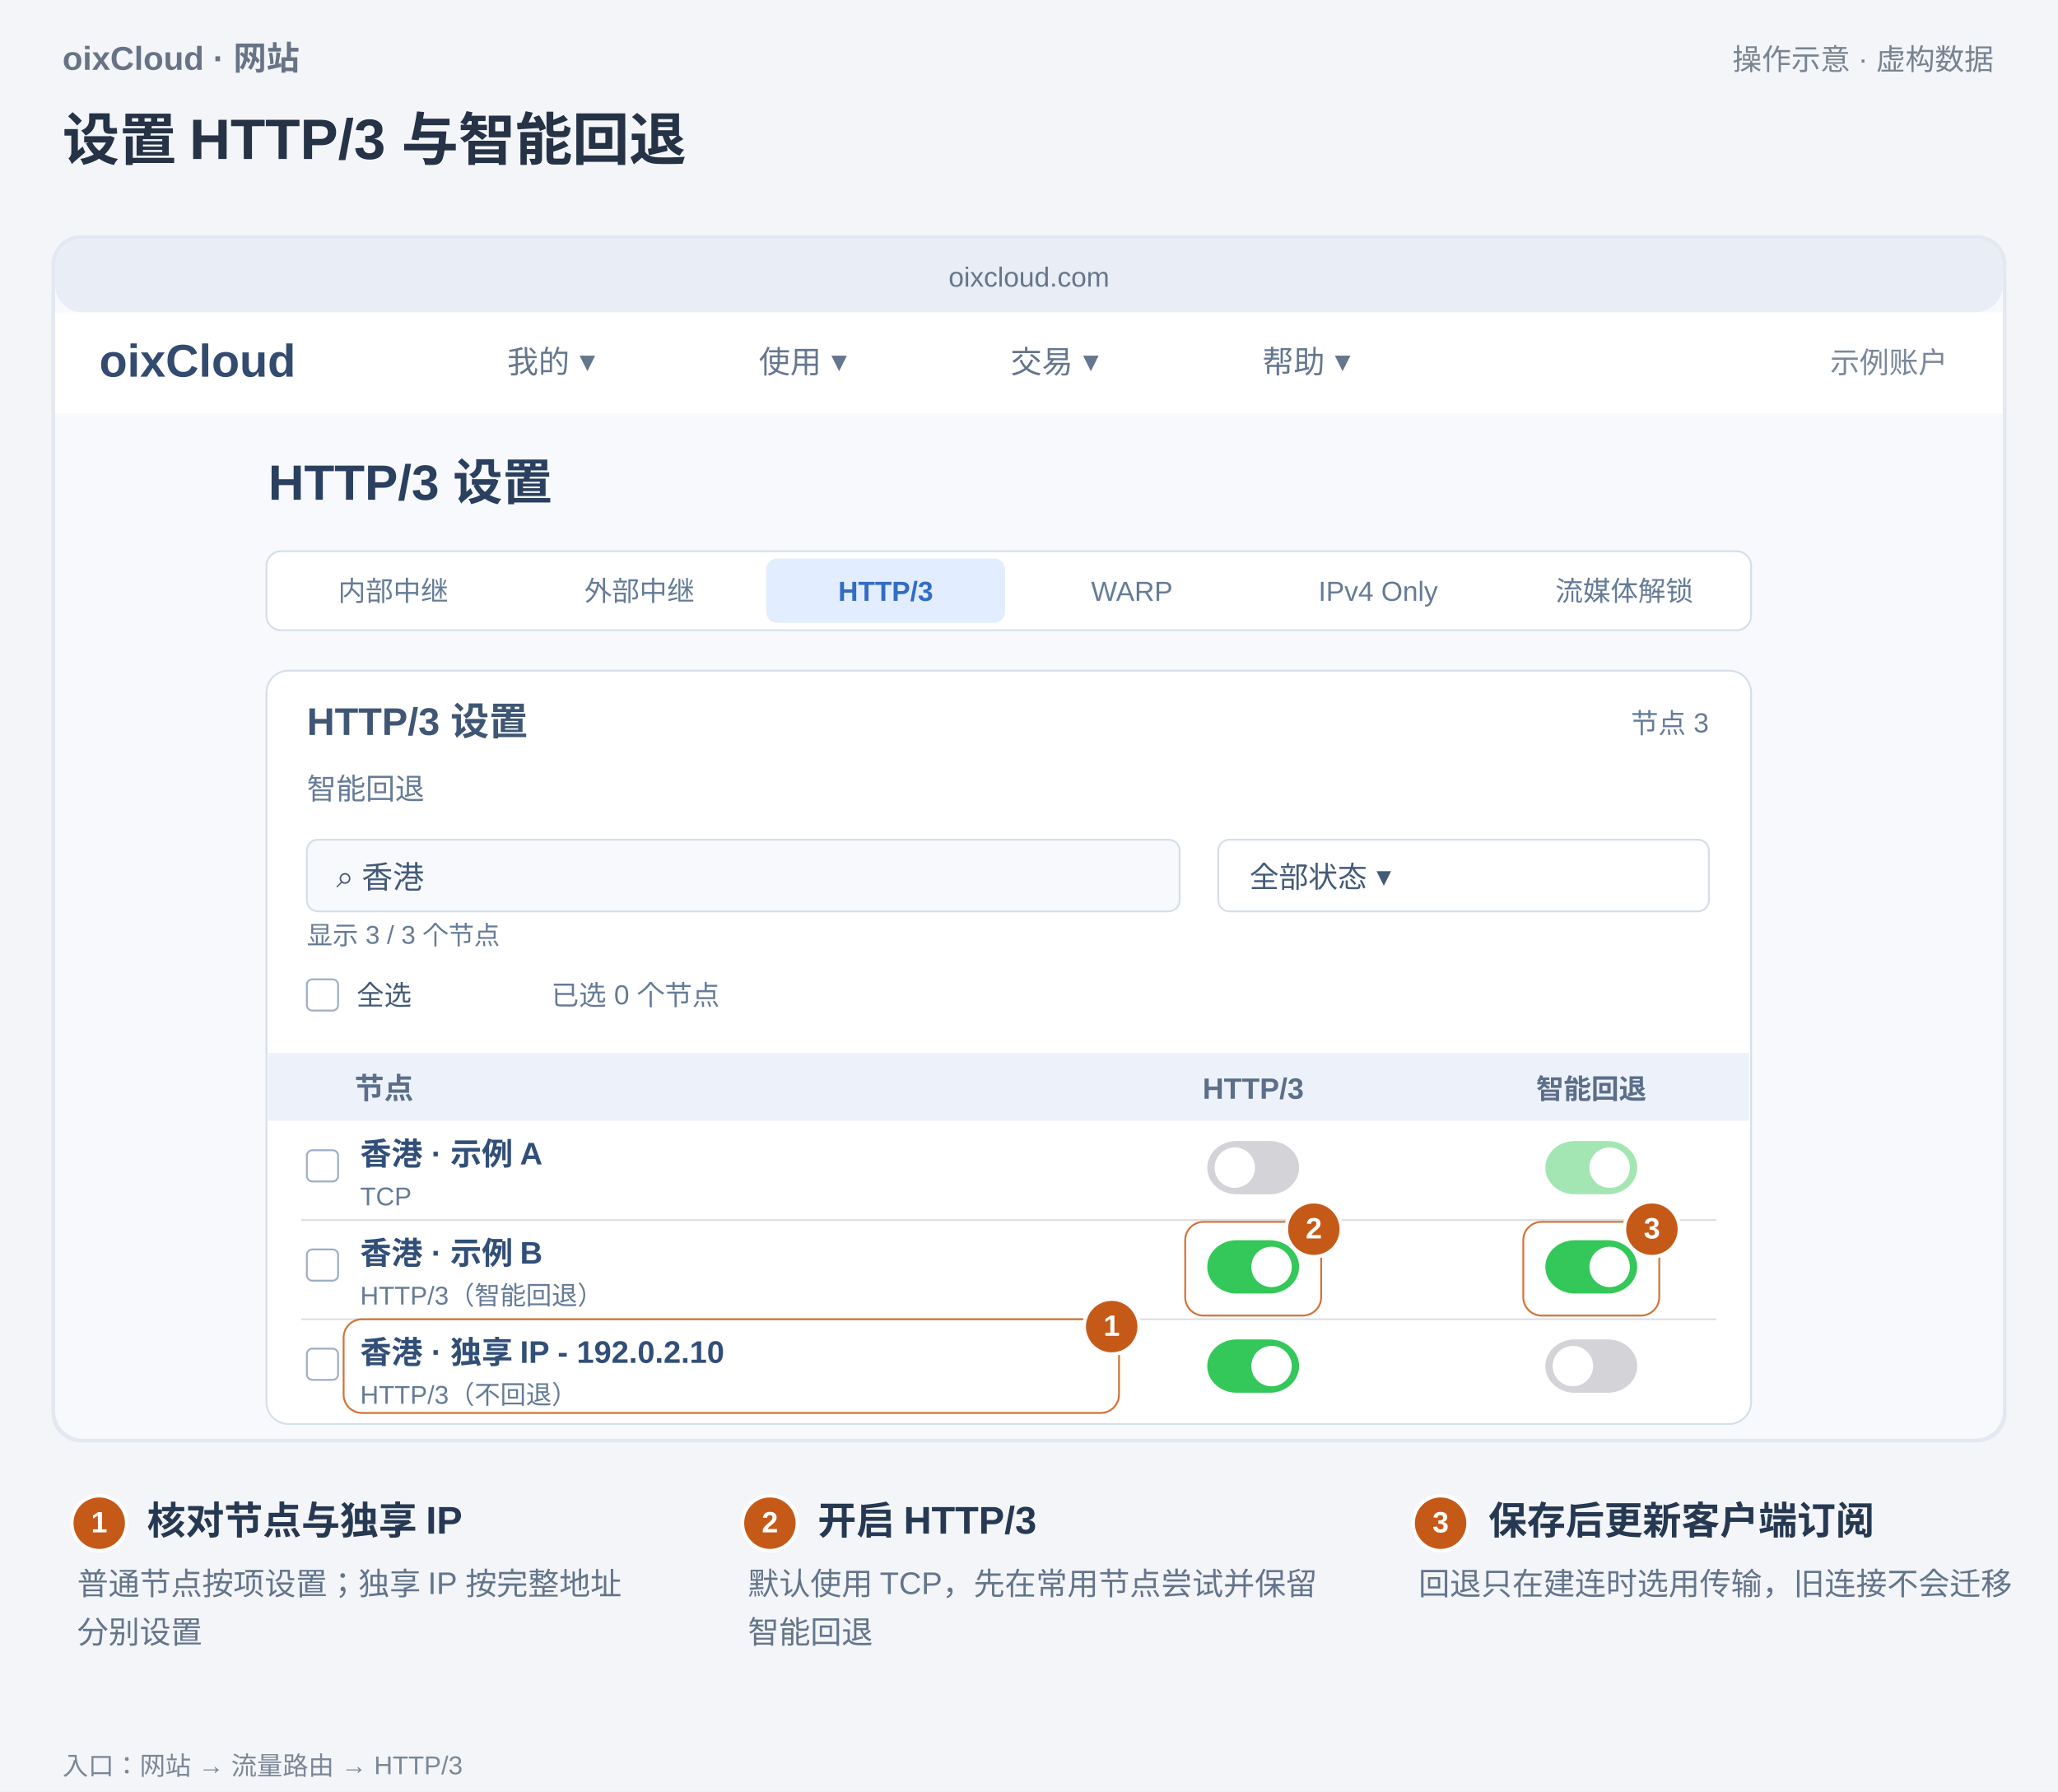
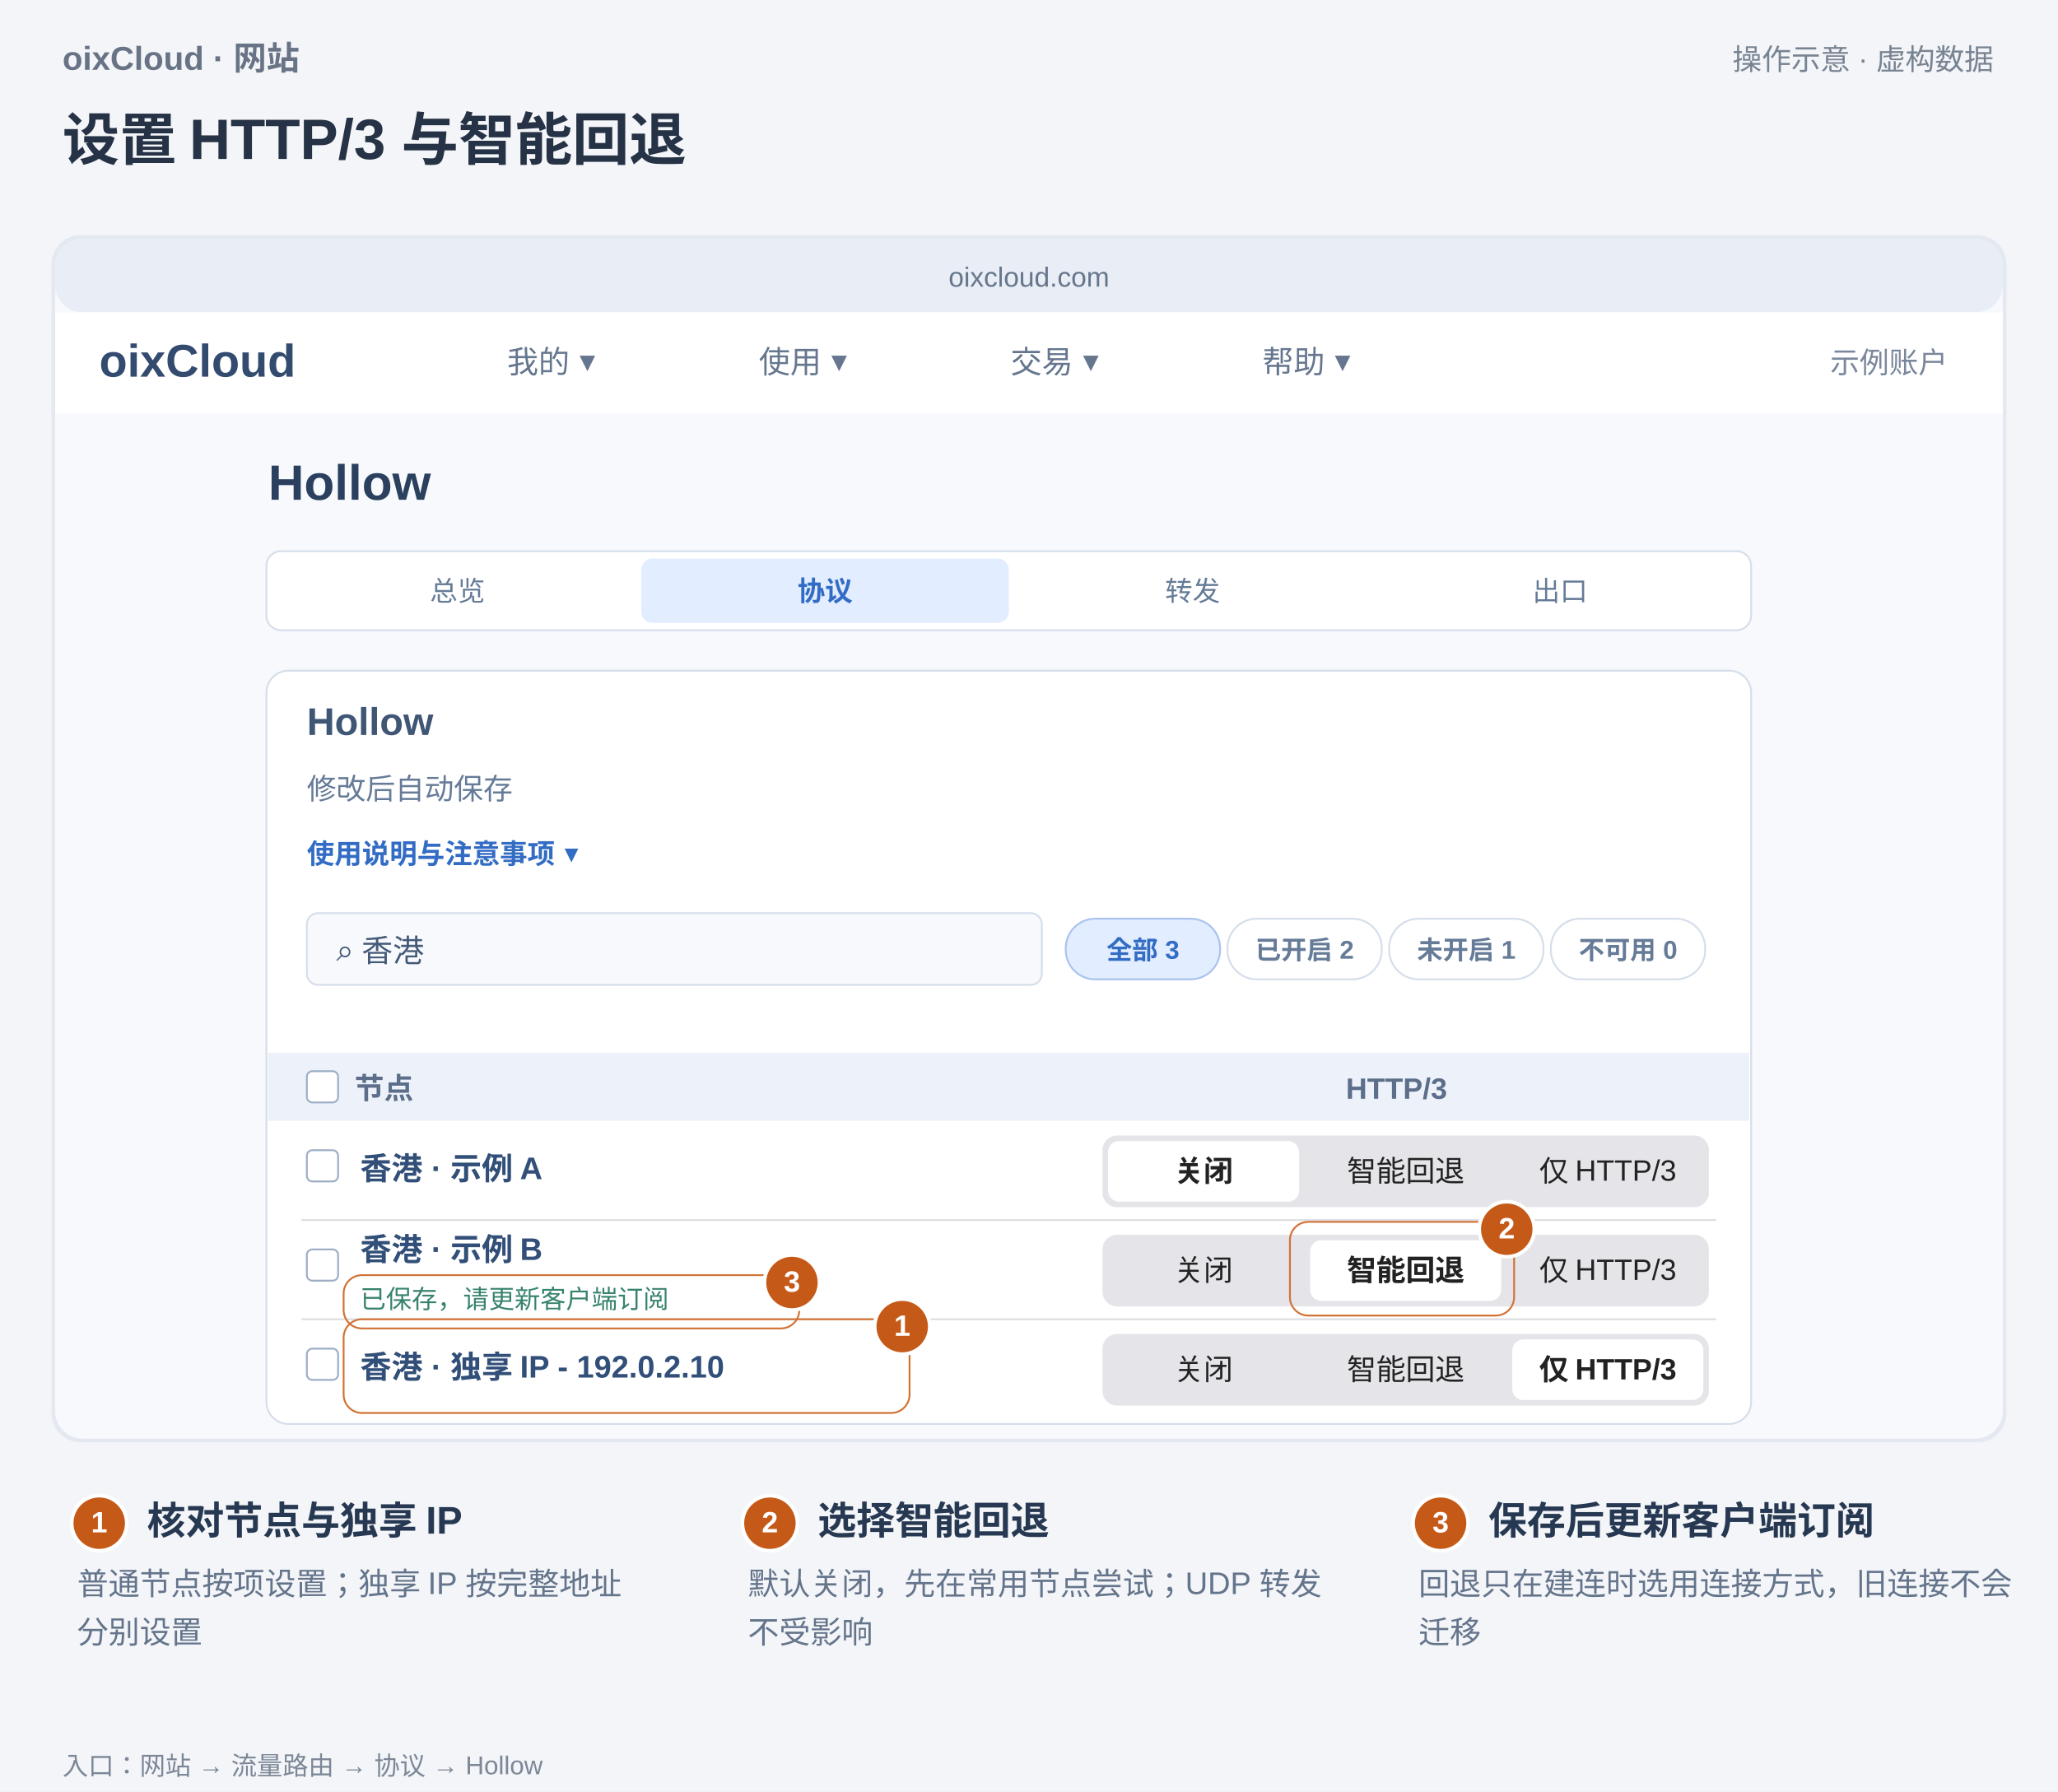
<svg xmlns="http://www.w3.org/2000/svg" width="1120" height="975" viewBox="0 0 1120 975" role="img" aria-labelledby="title desc">
  <g font-family="-apple-system,BlinkMacSystemFont,'PingFang SC','Segoe UI',Arial,sans-serif">
    <rect x="0" y="0" width="1120" height="975" rx="0" fill="#f3f5f8" stroke="none" />
    <text x="34" y="38" font-size="18" fill="#697386" font-weight="600" text-anchor="start">oixCloud · 网站</text>
    <text x="1085" y="38" font-size="16" fill="#788392" font-weight="500" text-anchor="end">操作示意 · 虚构数据</text>
    <text x="34" y="87" font-size="31" fill="#263245" font-weight="700" text-anchor="start">设置 HTTP/3 与智能回退</text>
    <rect x="28" y="128" width="1064" height="657" rx="16" fill="#e3e8f1" stroke="none" />
    <rect x="30" y="130" width="1060" height="653" rx="15" fill="#f7f9fc" stroke="none" />
    <rect x="30" y="130" width="1060" height="40" rx="15" fill="#e9edf5" stroke="none" />
    <text x="560" y="156" font-size="15" fill="#66768b" font-weight="500" text-anchor="middle">oixcloud.com</text>
    <rect x="30" y="170" width="1060" height="55" rx="0" fill="#fff" stroke="none" />
    <text x="54" y="205" font-size="25" fill="#344b70" font-weight="700" text-anchor="start">oixCloud</text>
    <text x="276" y="203" font-size="17" fill="#65768e" font-weight="400" text-anchor="start">我的 ▾</text>
    <text x="413" y="203" font-size="17" fill="#65768e" font-weight="400" text-anchor="start">使用 ▾</text>
    <text x="550" y="203" font-size="17" fill="#65768e" font-weight="400" text-anchor="start">交易 ▾</text>
    <text x="687" y="203" font-size="17" fill="#65768e" font-weight="400" text-anchor="start">帮助 ▾</text>
    <text x="1060" y="203" font-size="16" fill="#7a879b" font-weight="500" text-anchor="end">示例账户</text>
-     <text x="146" y="272" font-size="27" fill="#2b405e" font-weight="650" text-anchor="start">HTTP/3 设置</text>
+     <text x="146" y="272" font-size="27" fill="#2b405e" font-weight="650" text-anchor="start">Hollow</text>
    <g transform="translate(-100 0)">
      <rect x="245" y="300" width="808" height="43" rx="8" fill="#fff" stroke="#d5deea" />
-       <text x="314" y="327" font-size="15" fill="#657b97" font-weight="400" text-anchor="middle">内部中继</text>
-       <text x="448" y="327" font-size="15" fill="#657b97" font-weight="400" text-anchor="middle">外部中继</text>
-       <rect x="517" y="304" width="130" height="35" rx="6" fill="#e2edff" stroke="none" />
-       <text x="582" y="327" font-size="15" fill="#326cc4" font-weight="600" text-anchor="middle">HTTP/3</text>
-       <text x="716" y="327" font-size="15" fill="#657b97" font-weight="400" text-anchor="middle">WARP</text>
-       <text x="850" y="327" font-size="15" fill="#657b97" font-weight="400" text-anchor="middle">IPv4 Only</text>
-       <text x="984" y="327" font-size="15" fill="#657b97" font-weight="400" text-anchor="middle">流媒体解锁</text>
+       <text x="349" y="327" font-size="15" fill="#657b97" font-weight="400" text-anchor="middle">总览</text>
+       <rect x="449" y="304" width="200" height="35" rx="6" fill="#e2edff" stroke="none" />
+       <text x="549" y="327" font-size="15" fill="#326cc4" font-weight="600" text-anchor="middle">协议</text>
+       <text x="749" y="327" font-size="15" fill="#657b97" font-weight="400" text-anchor="middle">转发</text>
+       <text x="949" y="327" font-size="15" fill="#657b97" font-weight="400" text-anchor="middle">出口</text>
      <rect x="245" y="365" width="808" height="410" rx="12" fill="#fff" stroke="#d5deea" />
-       <text x="267" y="400" font-size="21" fill="#405675" font-weight="600" text-anchor="start">HTTP/3 设置</text>
-       <text x="1030" y="399" font-size="15" fill="#657b97" font-weight="400" text-anchor="end">节点 3</text>
-       <text x="267" y="435" font-size="16" fill="#657b97" font-weight="400" text-anchor="start">智能回退</text>
-       <rect x="267" y="457" width="475" height="39" rx="6" fill="#f7f9fc" stroke="#d5deea" />
-       <text x="283" y="483" font-size="17" fill="#445a77" font-weight="400" text-anchor="start">⌕ 香港</text>
-       <rect x="763" y="457" width="267" height="39" rx="6" fill="#fff" stroke="#d5deea" />
-       <text x="780" y="483" font-size="16" fill="#445a77" font-weight="400" text-anchor="start">全部状态 ▾</text>
-       <text x="267" y="514" font-size="14" fill="#657b97" font-weight="400" text-anchor="start">显示 3 / 3 个节点</text>
-       <rect x="267" y="533" width="17" height="17" rx="3" fill="#fff" stroke="#9daec5" />
-       <text x="294" y="547" font-size="15" fill="#445a77" font-weight="400" text-anchor="start">全选</text>
-       <text x="400" y="547" font-size="15" fill="#657b97" font-weight="400" text-anchor="start">已选 0 个节点</text>
+       <text x="267" y="400" font-size="21" fill="#405675" font-weight="600" text-anchor="start">Hollow</text>
+       <text x="267" y="435" font-size="16" fill="#657b97" font-weight="400" text-anchor="start">修改后自动保存</text>
+       <text x="267" y="470" font-size="15" fill="#326cc4" font-weight="600" text-anchor="start">使用说明与注意事项 ▾</text>
+       <rect x="267" y="497" width="400" height="39" rx="6" fill="#f7f9fc" stroke="#d5deea" />
+       <text x="283" y="523" font-size="17" fill="#445a77" font-weight="400" text-anchor="start">⌕ 香港</text>
+       <rect x="680" y="500" width="84" height="33" rx="16" fill="#e2edff" stroke="#a9c3ee" />
+       <text x="722" y="522" font-size="14" fill="#326cc4" font-weight="600" text-anchor="middle">全部 3</text>
+       <rect x="768" y="500" width="84" height="33" rx="16" fill="#fff" stroke="#d5deea" />
+       <text x="810" y="522" font-size="14" fill="#657b97" font-weight="600" text-anchor="middle">已开启 2</text>
+       <rect x="856" y="500" width="84" height="33" rx="16" fill="#fff" stroke="#d5deea" />
+       <text x="898" y="522" font-size="14" fill="#657b97" font-weight="600" text-anchor="middle">未开启 1</text>
+       <rect x="944" y="500" width="84" height="33" rx="16" fill="#fff" stroke="#d5deea" />
+       <text x="986" y="522" font-size="14" fill="#657b97" font-weight="600" text-anchor="middle">不可用 0</text>
      <rect x="246" y="573" width="806" height="37" rx="0" fill="#edf2fa" stroke="none" />
+       <rect x="267" y="583" width="17" height="17" rx="3" fill="#fff" stroke="#9daec5" />
      <text x="293" y="598" font-size="16" fill="#5c6e89" font-weight="600" text-anchor="start">节点</text>
-       <text x="782" y="598" font-size="16" fill="#5c6e89" font-weight="600" text-anchor="middle">HTTP/3</text>
-       <text x="966" y="598" font-size="15" fill="#5c6e89" font-weight="600" text-anchor="middle">智能回退</text>
+       <text x="860" y="598" font-size="16" fill="#5c6e89" font-weight="600" text-anchor="middle">HTTP/3</text>
      <rect x="267" y="626" width="17" height="17" rx="3" fill="#fff" stroke="#9daec5" />
-       <text x="296" y="634" font-size="17" fill="#314f78" font-weight="600" text-anchor="start">香港 · 示例 A</text>
-       <text x="296" y="656" font-size="14" fill="#657b97" font-weight="400" text-anchor="start">TCP</text>
-       <rect x="757" y="621" width="50" height="29" rx="16" fill="#d3d3d8" stroke="none" />
-       <circle cx="772" cy="635.5" r="11" fill="#fff" stroke="none" stroke-width="1" />
-       <g opacity="0.45">
-         <rect x="941" y="621" width="50" height="29" rx="16" fill="#34c759" stroke="none" />
-         <circle cx="976" cy="635.5" r="11" fill="#fff" stroke="none" stroke-width="1" />
-       </g>
+       <text x="296" y="642" font-size="17" fill="#314f78" font-weight="600" text-anchor="start">香港 · 示例 A</text>
+       <rect x="700" y="618" width="330" height="39" rx="8" fill="#e4e4e9" stroke="none" />
+       <rect x="703" y="621" width="104" height="33" rx="6" fill="#fff" stroke="none" />
+       <text x="755" y="643" font-size="16" fill="#222" font-weight="600" text-anchor="middle">关闭</text>
+       <text x="865" y="643" font-size="16" fill="#222" font-weight="400" text-anchor="middle">智能回退</text>
+       <text x="975" y="643" font-size="16" fill="#222" font-weight="400" text-anchor="middle">仅 HTTP/3</text>
      <path d="M264 664H1034" stroke="#dedee3" stroke-width="1" />
      <rect x="267" y="680" width="17" height="17" rx="3" fill="#fff" stroke="#9daec5" />
-       <text x="296" y="688" font-size="17" fill="#314f78" font-weight="600" text-anchor="start">香港 · 示例 B</text>
-       <text x="296" y="710" font-size="14" fill="#657b97" font-weight="400" text-anchor="start">HTTP/3（智能回退）</text>
-       <rect x="757" y="675" width="50" height="29" rx="16" fill="#34c759" stroke="none" />
-       <circle cx="792" cy="689.5" r="11" fill="#fff" stroke="none" stroke-width="1" />
-       <rect x="941" y="675" width="50" height="29" rx="16" fill="#34c759" stroke="none" />
-       <circle cx="976" cy="689.5" r="11" fill="#fff" stroke="none" stroke-width="1" />
+       <text x="296" y="686" font-size="17" fill="#314f78" font-weight="600" text-anchor="start">香港 · 示例 B</text>
+       <text x="296" y="712" font-size="14" fill="#38836e" font-weight="400" text-anchor="start">已保存，请更新客户端订阅</text>
+       <rect x="700" y="672" width="330" height="39" rx="8" fill="#e4e4e9" stroke="none" />
+       <text x="755" y="697" font-size="16" fill="#222" font-weight="400" text-anchor="middle">关闭</text>
+       <rect x="813" y="675" width="104" height="33" rx="6" fill="#fff" stroke="none" />
+       <text x="865" y="697" font-size="16" fill="#222" font-weight="600" text-anchor="middle">智能回退</text>
+       <text x="975" y="697" font-size="16" fill="#222" font-weight="400" text-anchor="middle">仅 HTTP/3</text>
      <path d="M264 718H1034" stroke="#dedee3" stroke-width="1" />
      <rect x="267" y="734" width="17" height="17" rx="3" fill="#fff" stroke="#9daec5" />
-       <text x="296" y="742" font-size="17" fill="#314f78" font-weight="600" text-anchor="start">香港 · 独享 IP - 192.0.2.10</text>
-       <text x="296" y="764" font-size="14" fill="#657b97" font-weight="400" text-anchor="start">HTTP/3（不回退）</text>
-       <rect x="757" y="729" width="50" height="29" rx="16" fill="#34c759" stroke="none" />
-       <circle cx="792" cy="743.5" r="11" fill="#fff" stroke="none" stroke-width="1" />
-       <rect x="941" y="729" width="50" height="29" rx="16" fill="#d3d3d8" stroke="none" />
-       <circle cx="956" cy="743.5" r="11" fill="#fff" stroke="none" stroke-width="1" />
-       <rect x="287" y="718" width="422" height="51" rx="10" fill="none" stroke="#d27336" />
-       <circle cx="705" cy="722" r="15" fill="#c55a18" stroke="#fff" stroke-width="2" />
-       <text x="705" y="727" font-size="16" fill="#fff" font-weight="700" text-anchor="middle">1</text>
-       <rect x="745" y="665" width="74" height="51" rx="10" fill="none" stroke="#d27336" />
-       <circle cx="815" cy="669" r="15" fill="#c55a18" stroke="#fff" stroke-width="2" />
-       <text x="815" y="674" font-size="16" fill="#fff" font-weight="700" text-anchor="middle">2</text>
-       <rect x="929" y="665" width="74" height="51" rx="10" fill="none" stroke="#d27336" />
-       <circle cx="999" cy="669" r="15" fill="#c55a18" stroke="#fff" stroke-width="2" />
-       <text x="999" y="674" font-size="16" fill="#fff" font-weight="700" text-anchor="middle">3</text>
+       <text x="296" y="750" font-size="17" fill="#314f78" font-weight="600" text-anchor="start">香港 · 独享 IP - 192.0.2.10</text>
+       <rect x="700" y="726" width="330" height="39" rx="8" fill="#e4e4e9" stroke="none" />
+       <text x="755" y="751" font-size="16" fill="#222" font-weight="400" text-anchor="middle">关闭</text>
+       <text x="865" y="751" font-size="16" fill="#222" font-weight="400" text-anchor="middle">智能回退</text>
+       <rect x="923" y="729" width="104" height="33" rx="6" fill="#fff" stroke="none" />
+       <text x="975" y="751" font-size="16" fill="#222" font-weight="600" text-anchor="middle">仅 HTTP/3</text>
+       <rect x="287" y="718" width="308" height="51" rx="10" fill="none" stroke="#d27336" />
+       <circle cx="591" cy="722" r="15" fill="#c55a18" stroke="#fff" stroke-width="2" />
+       <text x="591" y="727" font-size="16" fill="#fff" font-weight="700" text-anchor="middle">1</text>
+       <rect x="802" y="665" width="122" height="51" rx="10" fill="none" stroke="#d27336" />
+       <circle cx="920" cy="669" r="15" fill="#c55a18" stroke="#fff" stroke-width="2" />
+       <text x="920" y="674" font-size="16" fill="#fff" font-weight="700" text-anchor="middle">2</text>
+       <rect x="287" y="694" width="248" height="29" rx="10" fill="none" stroke="#d27336" />
+       <circle cx="531" cy="698" r="15" fill="#c55a18" stroke="#fff" stroke-width="2" />
+       <text x="531" y="703" font-size="16" fill="#fff" font-weight="700" text-anchor="middle">3</text>
    </g>
    <circle cx="54" cy="829" r="15" fill="#c55a18" stroke="#fff" stroke-width="2" />
    <text x="54" y="834" font-size="16" fill="#fff" font-weight="700" text-anchor="middle">1</text>
    <text x="80" y="835" font-size="21" fill="#273952" font-weight="600" text-anchor="start">核对节点与独享 IP</text>
    <text x="42" y="868" font-size="17" fill="#64748b" font-weight="400" text-anchor="start">普通节点按项设置；独享 IP 按完整地址</text>
    <text x="42" y="894.35" font-size="17" fill="#64748b" font-weight="400" text-anchor="start">分别设置</text>
    <circle cx="419" cy="829" r="15" fill="#c55a18" stroke="#fff" stroke-width="2" />
    <text x="419" y="834" font-size="16" fill="#fff" font-weight="700" text-anchor="middle">2</text>
-     <text x="445" y="835" font-size="21" fill="#273952" font-weight="600" text-anchor="start">开启 HTTP/3</text>
-     <text x="407" y="868" font-size="17" fill="#64748b" font-weight="400" text-anchor="start">默认使用 TCP，先在常用节点尝试并保留</text>
-     <text x="407" y="894.35" font-size="17" fill="#64748b" font-weight="400" text-anchor="start">智能回退</text>
+     <text x="445" y="835" font-size="21" fill="#273952" font-weight="600" text-anchor="start">选择智能回退</text>
+     <text x="407" y="868" font-size="17" fill="#64748b" font-weight="400" text-anchor="start">默认关闭，先在常用节点尝试；UDP 转发</text>
+     <text x="407" y="894.35" font-size="17" fill="#64748b" font-weight="400" text-anchor="start">不受影响</text>
    <circle cx="784" cy="829" r="15" fill="#c55a18" stroke="#fff" stroke-width="2" />
    <text x="784" y="834" font-size="16" fill="#fff" font-weight="700" text-anchor="middle">3</text>
    <text x="810" y="835" font-size="21" fill="#273952" font-weight="600" text-anchor="start">保存后更新客户端订阅</text>
-     <text x="772" y="868" font-size="17" fill="#64748b" font-weight="400" text-anchor="start">回退只在建连时选用传输，旧连接不会迁移</text>
-     <text x="34" y="966" font-size="14" fill="#7c8797" font-weight="400" text-anchor="start">入口：网站 → 流量路由 → HTTP/3</text>
+     <text x="772" y="868" font-size="17" fill="#64748b" font-weight="400" text-anchor="start">回退只在建连时选用连接方式，旧连接不会</text>
+     <text x="772" y="894.35" font-size="17" fill="#64748b" font-weight="400" text-anchor="start">迁移</text>
+     <text x="34" y="966" font-size="14" fill="#7c8797" font-weight="400" text-anchor="start">入口：网站 → 流量路由 → 协议 → Hollow</text>
  </g>
</svg>
